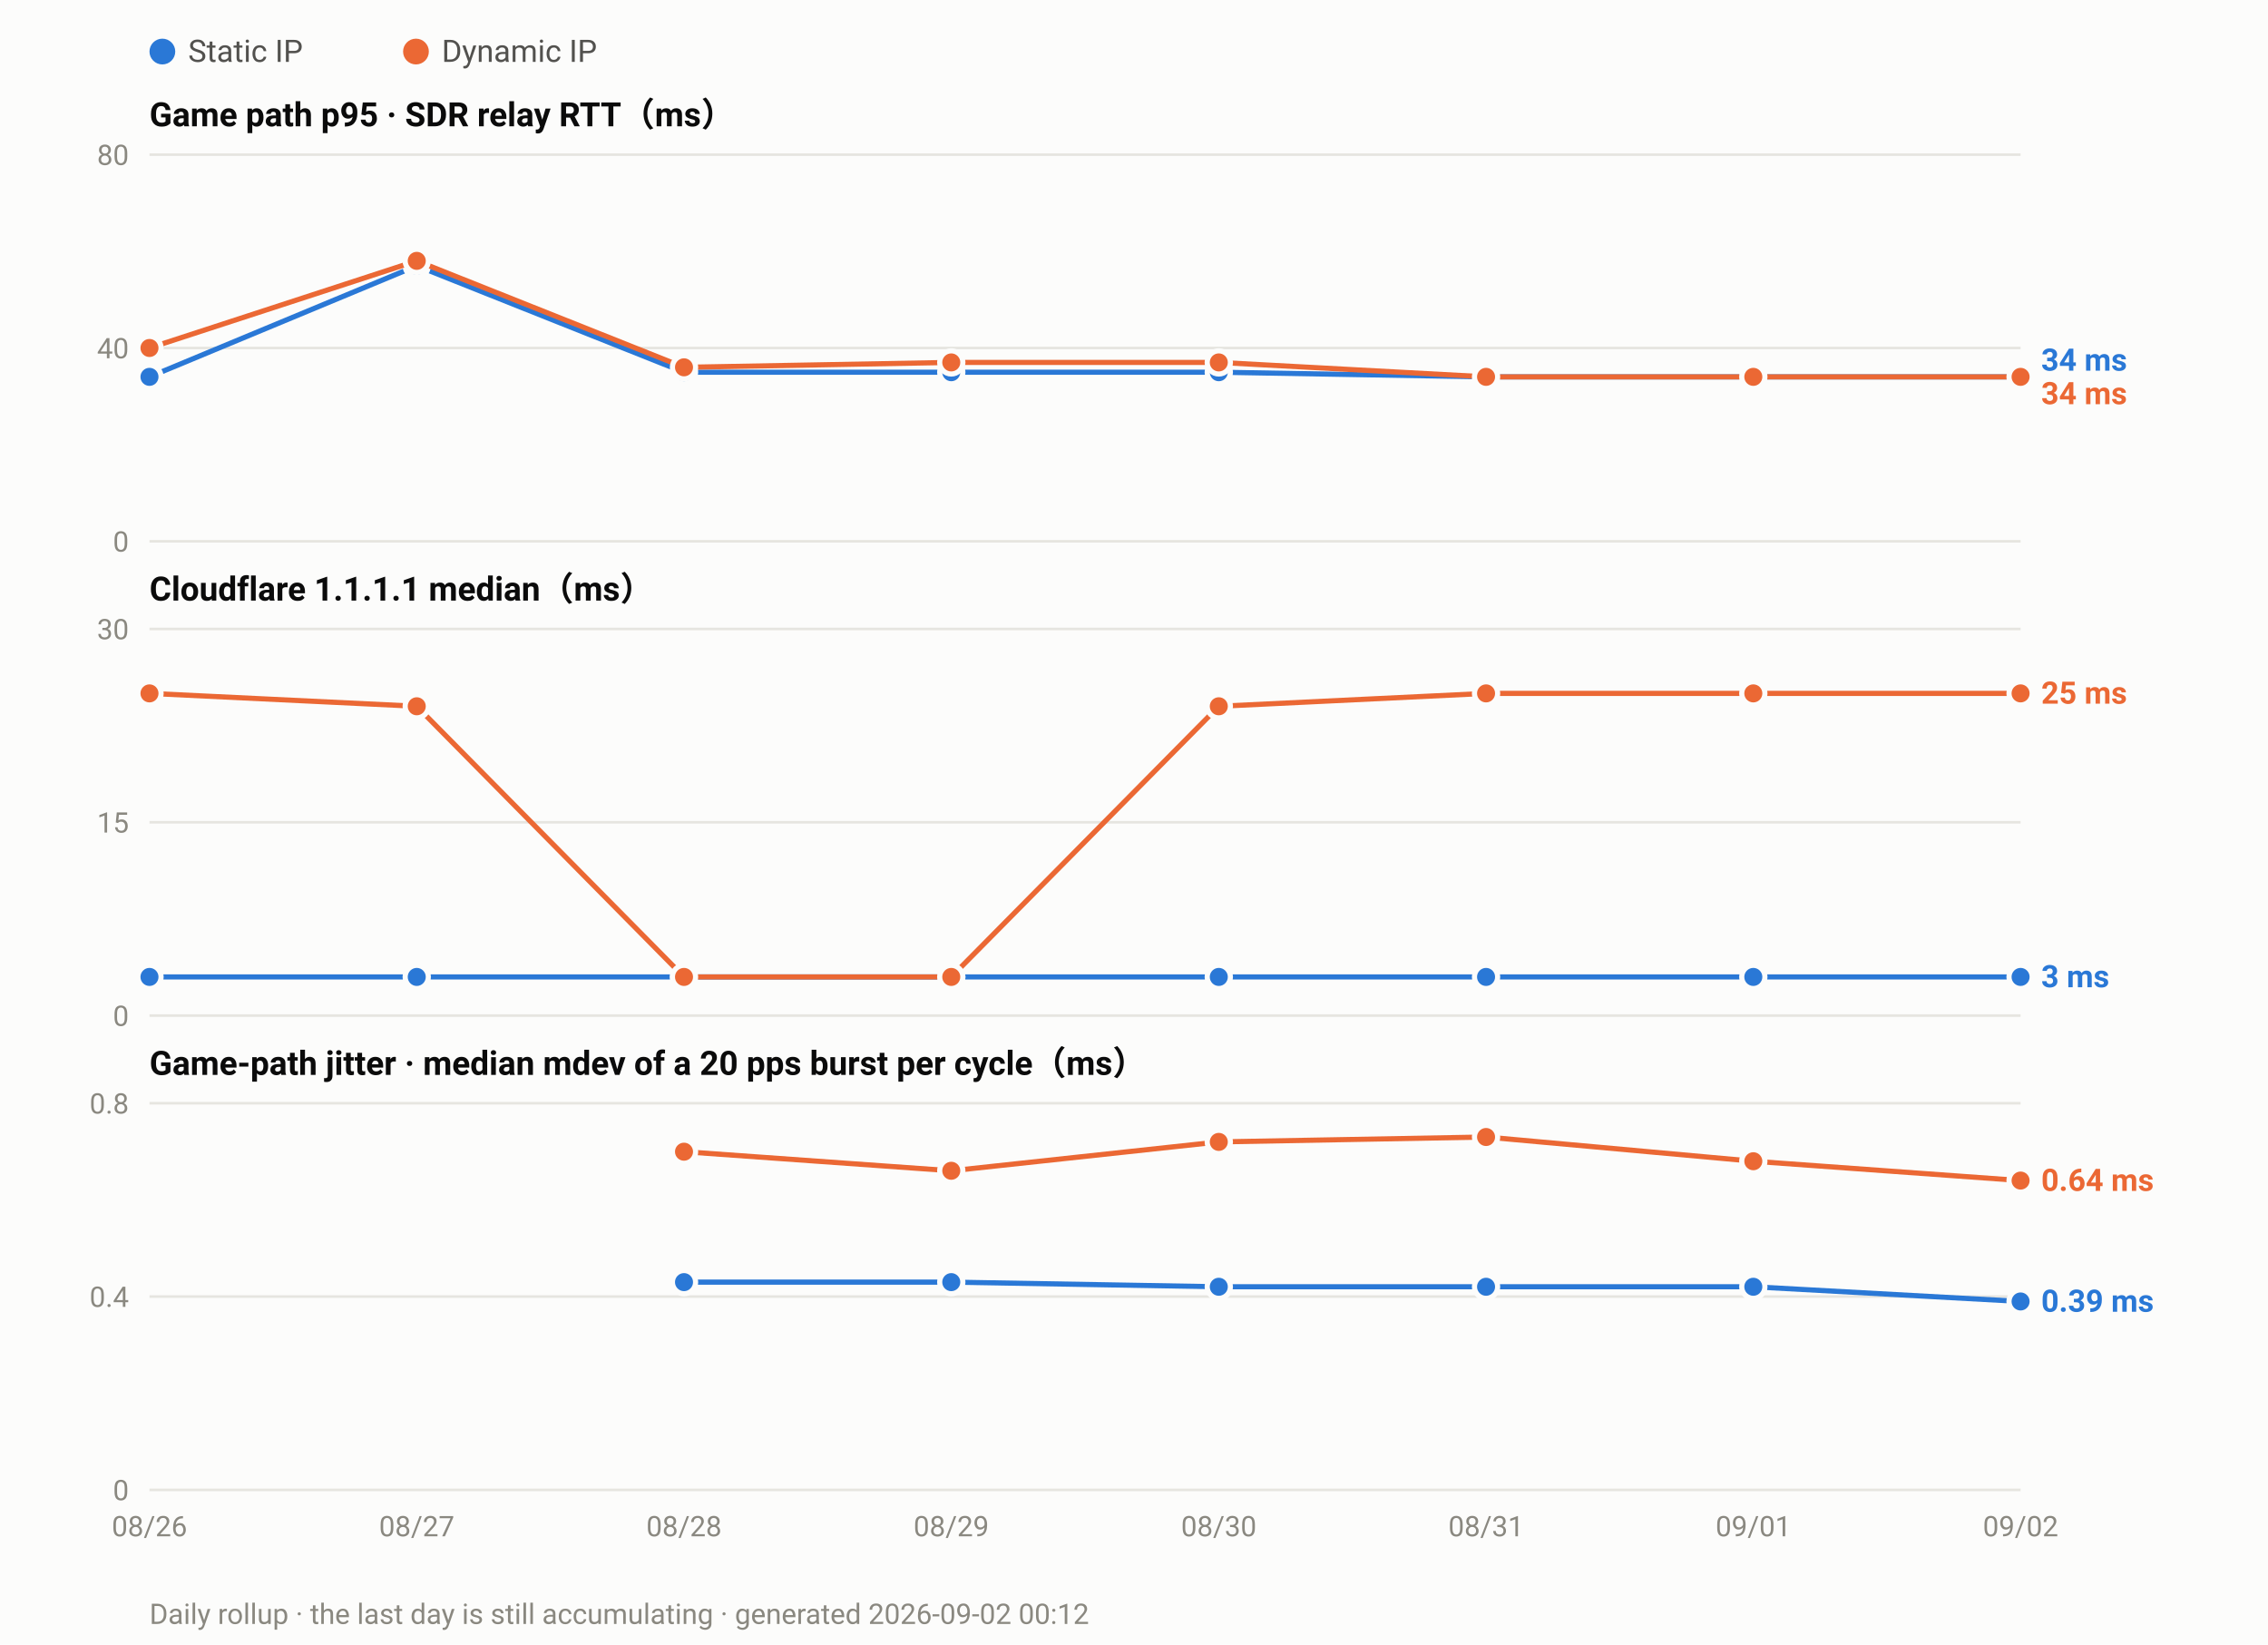
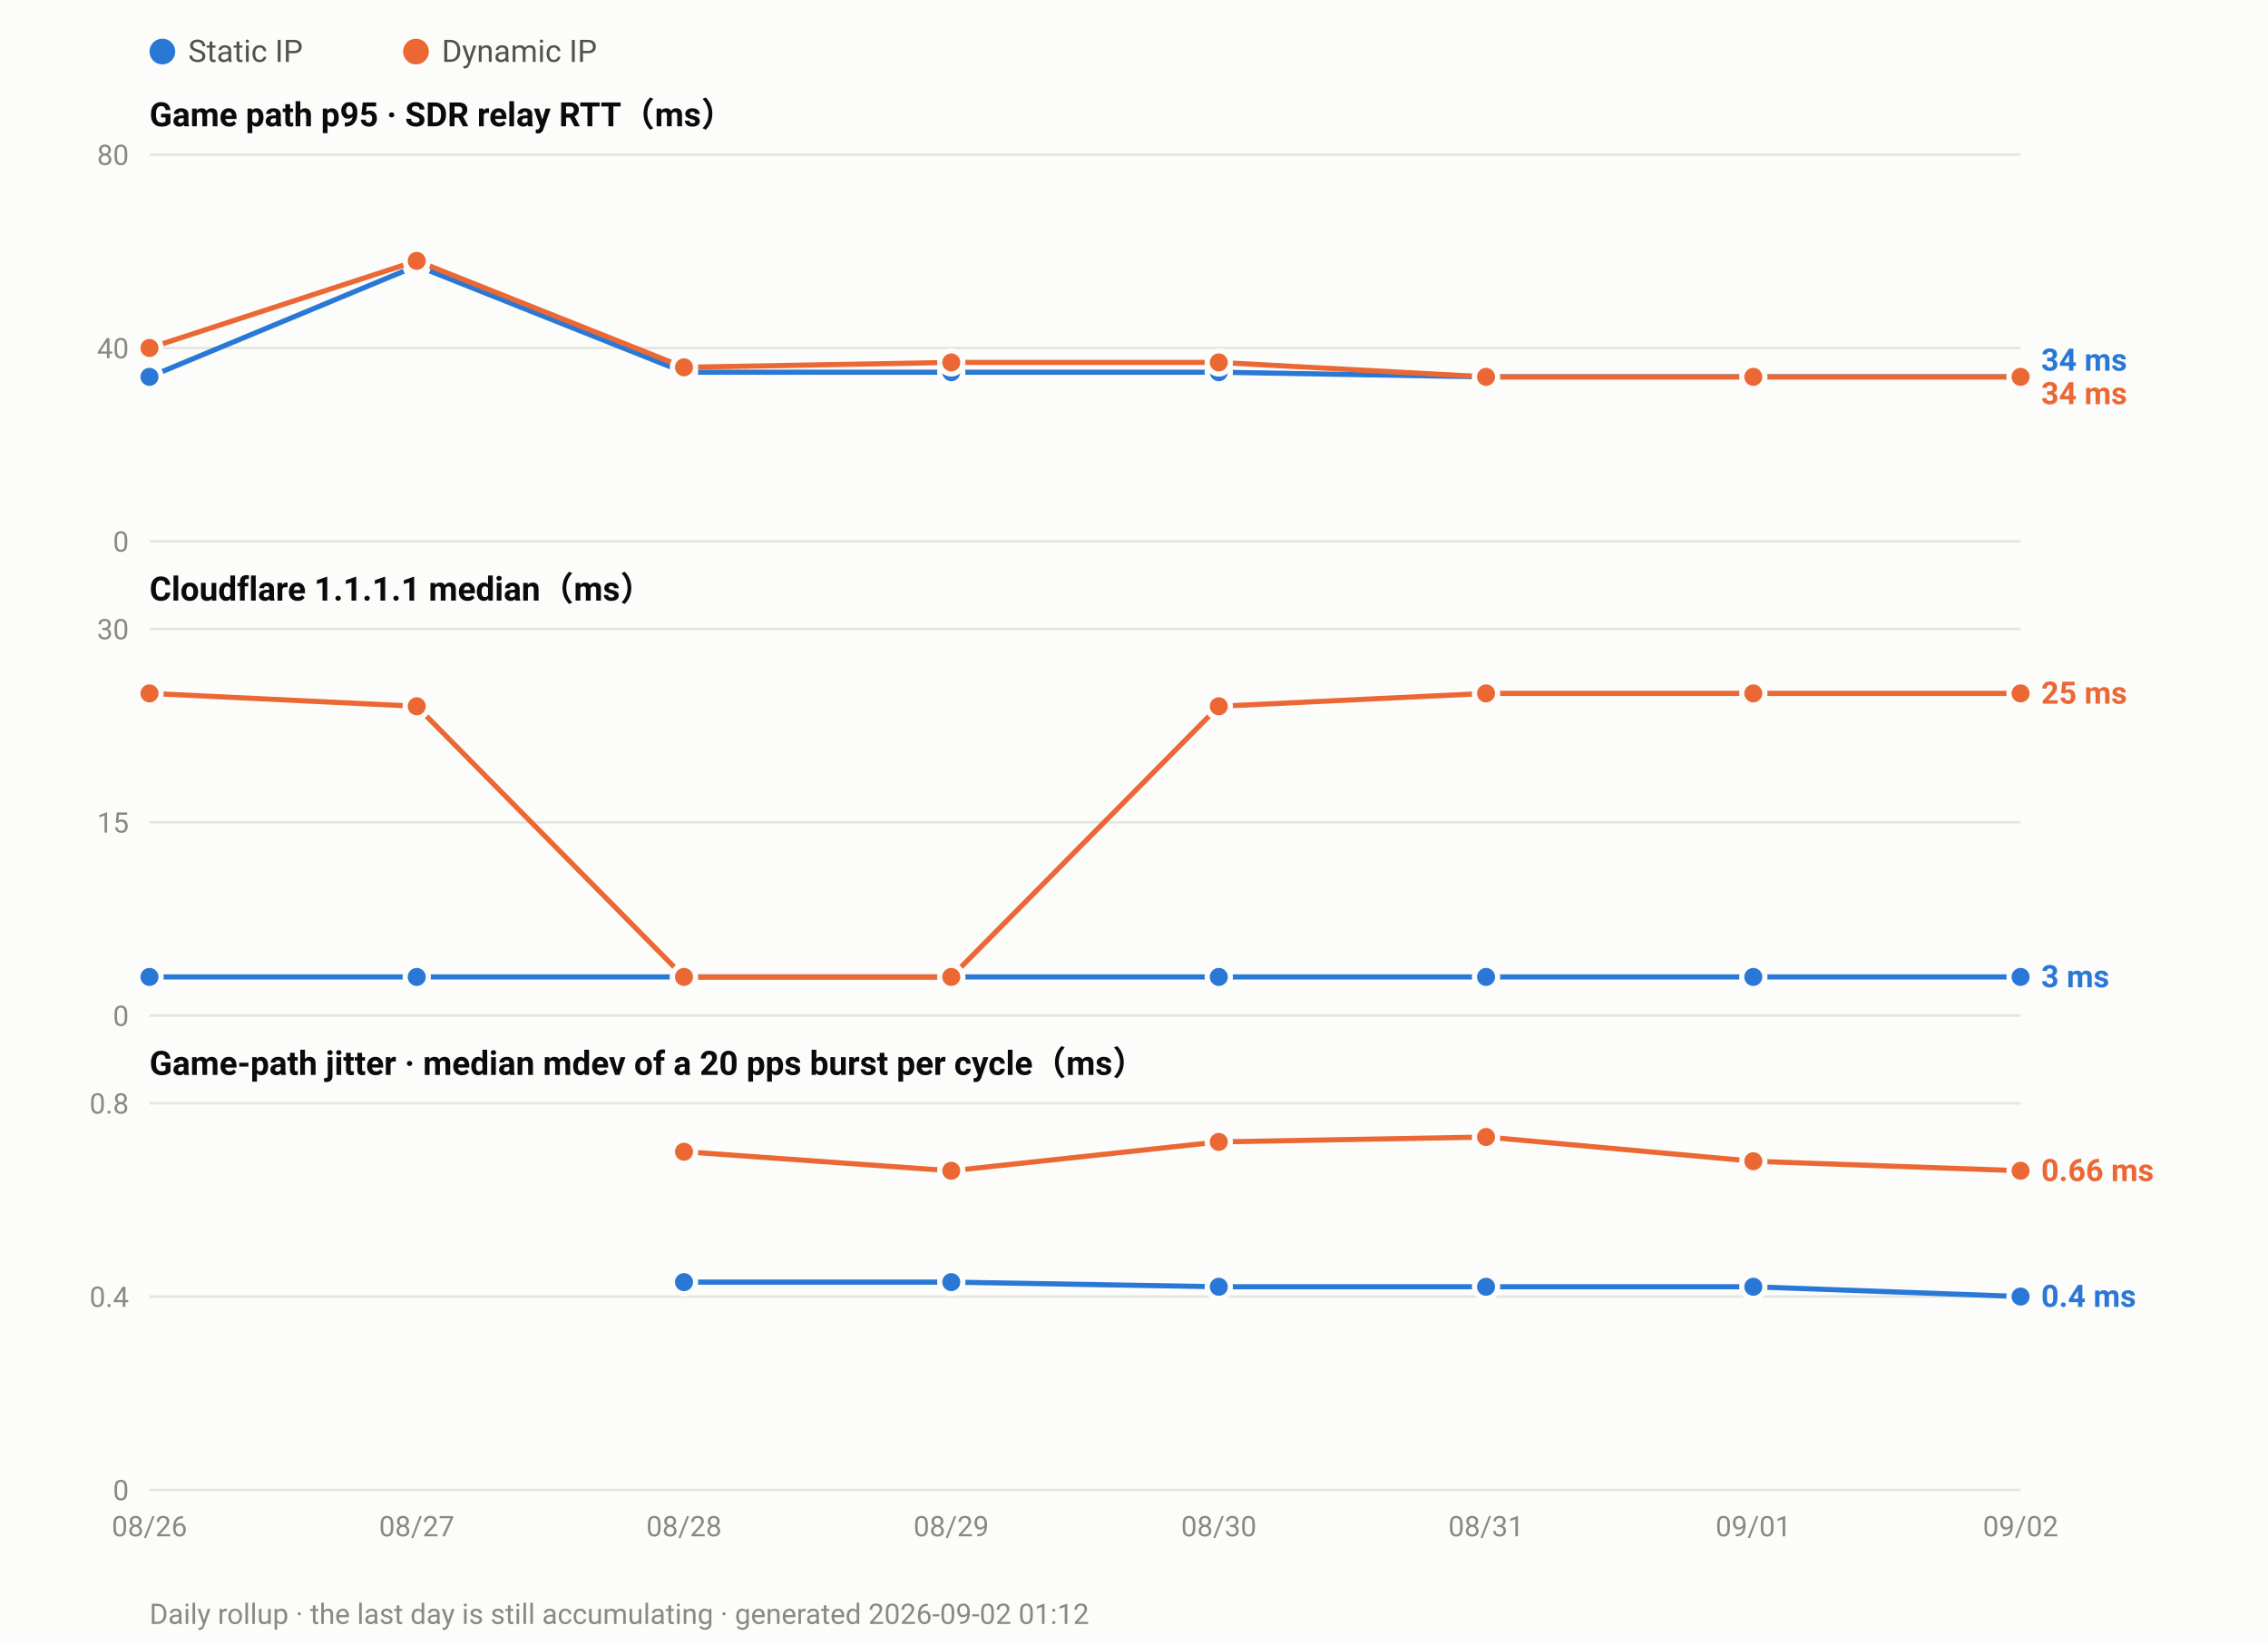
<svg xmlns="http://www.w3.org/2000/svg" width="880" height="638" viewBox="0 0 880 638" font-family="ui-sans-serif,-apple-system,Segoe UI,Roboto,Helvetica,Arial,sans-serif">
  <rect width="880" height="638" fill="#fcfcfb" />
  <circle cx="63.0" cy="20" r="5" fill="#2a78d6" />
  <text x="73.0" y="24" font-size="12" fill="#52514e">Static IP</text>
  <circle cx="161.4" cy="20" r="5" fill="#eb6834" />
  <text x="171.4" y="24" font-size="12" fill="#52514e">Dynamic IP</text>
  <text x="58" y="49.0" font-size="13" font-weight="600" fill="#0b0b0b">Game path p95 · SDR relay RTT（ms）</text>
  <line x1="58" y1="210.0" x2="784.0" y2="210.0" stroke="#e6e5e0" stroke-width="1" />
  <text x="50" y="214.0" font-size="11" text-anchor="end" fill="#8a8880">0</text>
  <line x1="58" y1="135.0" x2="784.0" y2="135.0" stroke="#e6e5e0" stroke-width="1" />
  <text x="50" y="139.0" font-size="11" text-anchor="end" fill="#8a8880">40</text>
  <line x1="58" y1="60.0" x2="784.0" y2="60.0" stroke="#e6e5e0" stroke-width="1" />
  <text x="50" y="64.0" font-size="11" text-anchor="end" fill="#8a8880">80</text>
  <polyline fill="none" stroke="#2a78d6" stroke-width="2" stroke-linejoin="round" points="58.0,146.2 161.7,103.1 265.4,144.4 369.1,144.4 472.9,144.4 576.6,146.2 680.3,146.2 784.0,146.2" />
  <circle cx="58.0" cy="146.2" r="4.5" fill="#2a78d6" stroke="#fcfcfb" stroke-width="2" />
  <circle cx="161.7" cy="103.1" r="4.5" fill="#2a78d6" stroke="#fcfcfb" stroke-width="2" />
  <circle cx="265.4" cy="144.4" r="4.5" fill="#2a78d6" stroke="#fcfcfb" stroke-width="2" />
  <circle cx="369.1" cy="144.4" r="4.5" fill="#2a78d6" stroke="#fcfcfb" stroke-width="2" />
  <circle cx="472.9" cy="144.4" r="4.5" fill="#2a78d6" stroke="#fcfcfb" stroke-width="2" />
  <circle cx="576.6" cy="146.2" r="4.5" fill="#2a78d6" stroke="#fcfcfb" stroke-width="2" />
  <circle cx="680.3" cy="146.2" r="4.5" fill="#2a78d6" stroke="#fcfcfb" stroke-width="2" />
  <circle cx="784.0" cy="146.2" r="4.5" fill="#2a78d6" stroke="#fcfcfb" stroke-width="2" />
  <polyline fill="none" stroke="#eb6834" stroke-width="2" stroke-linejoin="round" points="58.0,135.0 161.7,101.2 265.4,142.5 369.1,140.6 472.9,140.6 576.6,146.2 680.3,146.2 784.0,146.2" />
  <circle cx="58.0" cy="135.0" r="4.5" fill="#eb6834" stroke="#fcfcfb" stroke-width="2" />
  <circle cx="161.7" cy="101.2" r="4.5" fill="#eb6834" stroke="#fcfcfb" stroke-width="2" />
  <circle cx="265.4" cy="142.5" r="4.5" fill="#eb6834" stroke="#fcfcfb" stroke-width="2" />
  <circle cx="369.1" cy="140.6" r="4.5" fill="#eb6834" stroke="#fcfcfb" stroke-width="2" />
  <circle cx="472.9" cy="140.6" r="4.5" fill="#eb6834" stroke="#fcfcfb" stroke-width="2" />
  <circle cx="576.6" cy="146.2" r="4.5" fill="#eb6834" stroke="#fcfcfb" stroke-width="2" />
  <circle cx="680.3" cy="146.2" r="4.5" fill="#eb6834" stroke="#fcfcfb" stroke-width="2" />
  <circle cx="784.0" cy="146.2" r="4.5" fill="#eb6834" stroke="#fcfcfb" stroke-width="2" />
  <text x="792.0" y="143.8" font-size="12" font-weight="600" fill="#2a78d6">34 ms</text>
  <text x="792.0" y="156.8" font-size="12" font-weight="600" fill="#eb6834">34 ms</text>
  <text x="58" y="233.0" font-size="13" font-weight="600" fill="#0b0b0b">Cloudflare 1.1.1.1 median（ms）</text>
  <line x1="58" y1="394.0" x2="784.0" y2="394.0" stroke="#e6e5e0" stroke-width="1" />
  <text x="50" y="398.0" font-size="11" text-anchor="end" fill="#8a8880">0</text>
  <line x1="58" y1="319.0" x2="784.0" y2="319.0" stroke="#e6e5e0" stroke-width="1" />
  <text x="50" y="323.0" font-size="11" text-anchor="end" fill="#8a8880">15</text>
  <line x1="58" y1="244.0" x2="784.0" y2="244.0" stroke="#e6e5e0" stroke-width="1" />
  <text x="50" y="248.0" font-size="11" text-anchor="end" fill="#8a8880">30</text>
  <polyline fill="none" stroke="#2a78d6" stroke-width="2" stroke-linejoin="round" points="58.0,379.0 161.7,379.0 265.4,379.0 369.1,379.0 472.9,379.0 576.6,379.0 680.3,379.0 784.0,379.0" />
  <circle cx="58.0" cy="379.0" r="4.5" fill="#2a78d6" stroke="#fcfcfb" stroke-width="2" />
  <circle cx="161.7" cy="379.0" r="4.5" fill="#2a78d6" stroke="#fcfcfb" stroke-width="2" />
  <circle cx="265.4" cy="379.0" r="4.5" fill="#2a78d6" stroke="#fcfcfb" stroke-width="2" />
  <circle cx="369.1" cy="379.0" r="4.5" fill="#2a78d6" stroke="#fcfcfb" stroke-width="2" />
  <circle cx="472.9" cy="379.0" r="4.5" fill="#2a78d6" stroke="#fcfcfb" stroke-width="2" />
  <circle cx="576.6" cy="379.0" r="4.5" fill="#2a78d6" stroke="#fcfcfb" stroke-width="2" />
  <circle cx="680.3" cy="379.0" r="4.5" fill="#2a78d6" stroke="#fcfcfb" stroke-width="2" />
  <circle cx="784.0" cy="379.0" r="4.5" fill="#2a78d6" stroke="#fcfcfb" stroke-width="2" />
  <polyline fill="none" stroke="#eb6834" stroke-width="2" stroke-linejoin="round" points="58.0,269.0 161.7,274.0 265.4,379.0 369.1,379.0 472.9,274.0 576.6,269.0 680.3,269.0 784.0,269.0" />
  <circle cx="58.0" cy="269.0" r="4.5" fill="#eb6834" stroke="#fcfcfb" stroke-width="2" />
  <circle cx="161.7" cy="274.0" r="4.5" fill="#eb6834" stroke="#fcfcfb" stroke-width="2" />
  <circle cx="265.4" cy="379.0" r="4.5" fill="#eb6834" stroke="#fcfcfb" stroke-width="2" />
  <circle cx="369.1" cy="379.0" r="4.5" fill="#eb6834" stroke="#fcfcfb" stroke-width="2" />
  <circle cx="472.9" cy="274.0" r="4.5" fill="#eb6834" stroke="#fcfcfb" stroke-width="2" />
  <circle cx="576.6" cy="269.0" r="4.5" fill="#eb6834" stroke="#fcfcfb" stroke-width="2" />
  <circle cx="680.3" cy="269.0" r="4.5" fill="#eb6834" stroke="#fcfcfb" stroke-width="2" />
  <circle cx="784.0" cy="269.0" r="4.5" fill="#eb6834" stroke="#fcfcfb" stroke-width="2" />
  <text x="792.0" y="273.0" font-size="12" font-weight="600" fill="#eb6834">25 ms</text>
  <text x="792.0" y="383.0" font-size="12" font-weight="600" fill="#2a78d6">3 ms</text>
  <text x="58" y="417.0" font-size="13" font-weight="600" fill="#0b0b0b">Game-path jitter · median mdev of a 20 pps burst per cycle（ms）</text>
  <line x1="58" y1="578.0" x2="784.0" y2="578.0" stroke="#e6e5e0" stroke-width="1" />
  <text x="50" y="582.0" font-size="11" text-anchor="end" fill="#8a8880">0</text>
  <line x1="58" y1="503.0" x2="784.0" y2="503.0" stroke="#e6e5e0" stroke-width="1" />
  <text x="50" y="507.0" font-size="11" text-anchor="end" fill="#8a8880">0.4</text>
  <line x1="58" y1="428.0" x2="784.0" y2="428.0" stroke="#e6e5e0" stroke-width="1" />
  <text x="50" y="432.0" font-size="11" text-anchor="end" fill="#8a8880">0.8</text>
-   <polyline fill="none" stroke="#2a78d6" stroke-width="2" stroke-linejoin="round" points="265.4,497.4 369.1,497.4 472.9,499.2 576.6,499.2 680.3,499.2 784.0,504.9" />
+   <polyline fill="none" stroke="#2a78d6" stroke-width="2" stroke-linejoin="round" points="265.4,497.4 369.1,497.4 472.9,499.2 576.6,499.2 680.3,499.2 784.0,503.0" />
  <circle cx="265.4" cy="497.4" r="4.5" fill="#2a78d6" stroke="#fcfcfb" stroke-width="2" />
  <circle cx="369.1" cy="497.4" r="4.5" fill="#2a78d6" stroke="#fcfcfb" stroke-width="2" />
  <circle cx="472.9" cy="499.2" r="4.5" fill="#2a78d6" stroke="#fcfcfb" stroke-width="2" />
  <circle cx="576.6" cy="499.2" r="4.5" fill="#2a78d6" stroke="#fcfcfb" stroke-width="2" />
  <circle cx="680.3" cy="499.2" r="4.5" fill="#2a78d6" stroke="#fcfcfb" stroke-width="2" />
-   <circle cx="784.0" cy="504.9" r="4.5" fill="#2a78d6" stroke="#fcfcfb" stroke-width="2" />
-   <polyline fill="none" stroke="#eb6834" stroke-width="2" stroke-linejoin="round" points="265.4,446.8 369.1,454.2 472.9,443.0 576.6,441.1 680.3,450.5 784.0,458.0" />
+   <circle cx="784.0" cy="503.0" r="4.5" fill="#2a78d6" stroke="#fcfcfb" stroke-width="2" />
+   <polyline fill="none" stroke="#eb6834" stroke-width="2" stroke-linejoin="round" points="265.4,446.8 369.1,454.2 472.9,443.0 576.6,441.1 680.3,450.5 784.0,454.2" />
  <circle cx="265.4" cy="446.8" r="4.5" fill="#eb6834" stroke="#fcfcfb" stroke-width="2" />
  <circle cx="369.1" cy="454.2" r="4.5" fill="#eb6834" stroke="#fcfcfb" stroke-width="2" />
  <circle cx="472.9" cy="443.0" r="4.5" fill="#eb6834" stroke="#fcfcfb" stroke-width="2" />
  <circle cx="576.6" cy="441.1" r="4.5" fill="#eb6834" stroke="#fcfcfb" stroke-width="2" />
  <circle cx="680.3" cy="450.5" r="4.5" fill="#eb6834" stroke="#fcfcfb" stroke-width="2" />
-   <circle cx="784.0" cy="458.0" r="4.5" fill="#eb6834" stroke="#fcfcfb" stroke-width="2" />
-   <text x="792.0" y="462.0" font-size="12" font-weight="600" fill="#eb6834">0.64 ms</text>
-   <text x="792.0" y="508.9" font-size="12" font-weight="600" fill="#2a78d6">0.39 ms</text>
+   <circle cx="784.0" cy="454.2" r="4.5" fill="#eb6834" stroke="#fcfcfb" stroke-width="2" />
+   <text x="792.0" y="458.2" font-size="12" font-weight="600" fill="#eb6834">0.66 ms</text>
+   <text x="792.0" y="507.0" font-size="12" font-weight="600" fill="#2a78d6">0.4 ms</text>
  <text x="58.0" y="596.0" font-size="11" text-anchor="middle" fill="#8a8880">08/26</text>
  <text x="161.7" y="596.0" font-size="11" text-anchor="middle" fill="#8a8880">08/27</text>
  <text x="265.4" y="596.0" font-size="11" text-anchor="middle" fill="#8a8880">08/28</text>
  <text x="369.1" y="596.0" font-size="11" text-anchor="middle" fill="#8a8880">08/29</text>
  <text x="472.9" y="596.0" font-size="11" text-anchor="middle" fill="#8a8880">08/30</text>
  <text x="576.6" y="596.0" font-size="11" text-anchor="middle" fill="#8a8880">08/31</text>
  <text x="680.3" y="596.0" font-size="11" text-anchor="middle" fill="#8a8880">09/01</text>
  <text x="784.0" y="596.0" font-size="11" text-anchor="middle" fill="#8a8880">09/02</text>
-   <text x="58" y="630" font-size="11" fill="#8a8880">Daily rollup · the last day is still accumulating · generated 2026-09-02 00:12</text>
+   <text x="58" y="630" font-size="11" fill="#8a8880">Daily rollup · the last day is still accumulating · generated 2026-09-02 01:12</text>
</svg>
